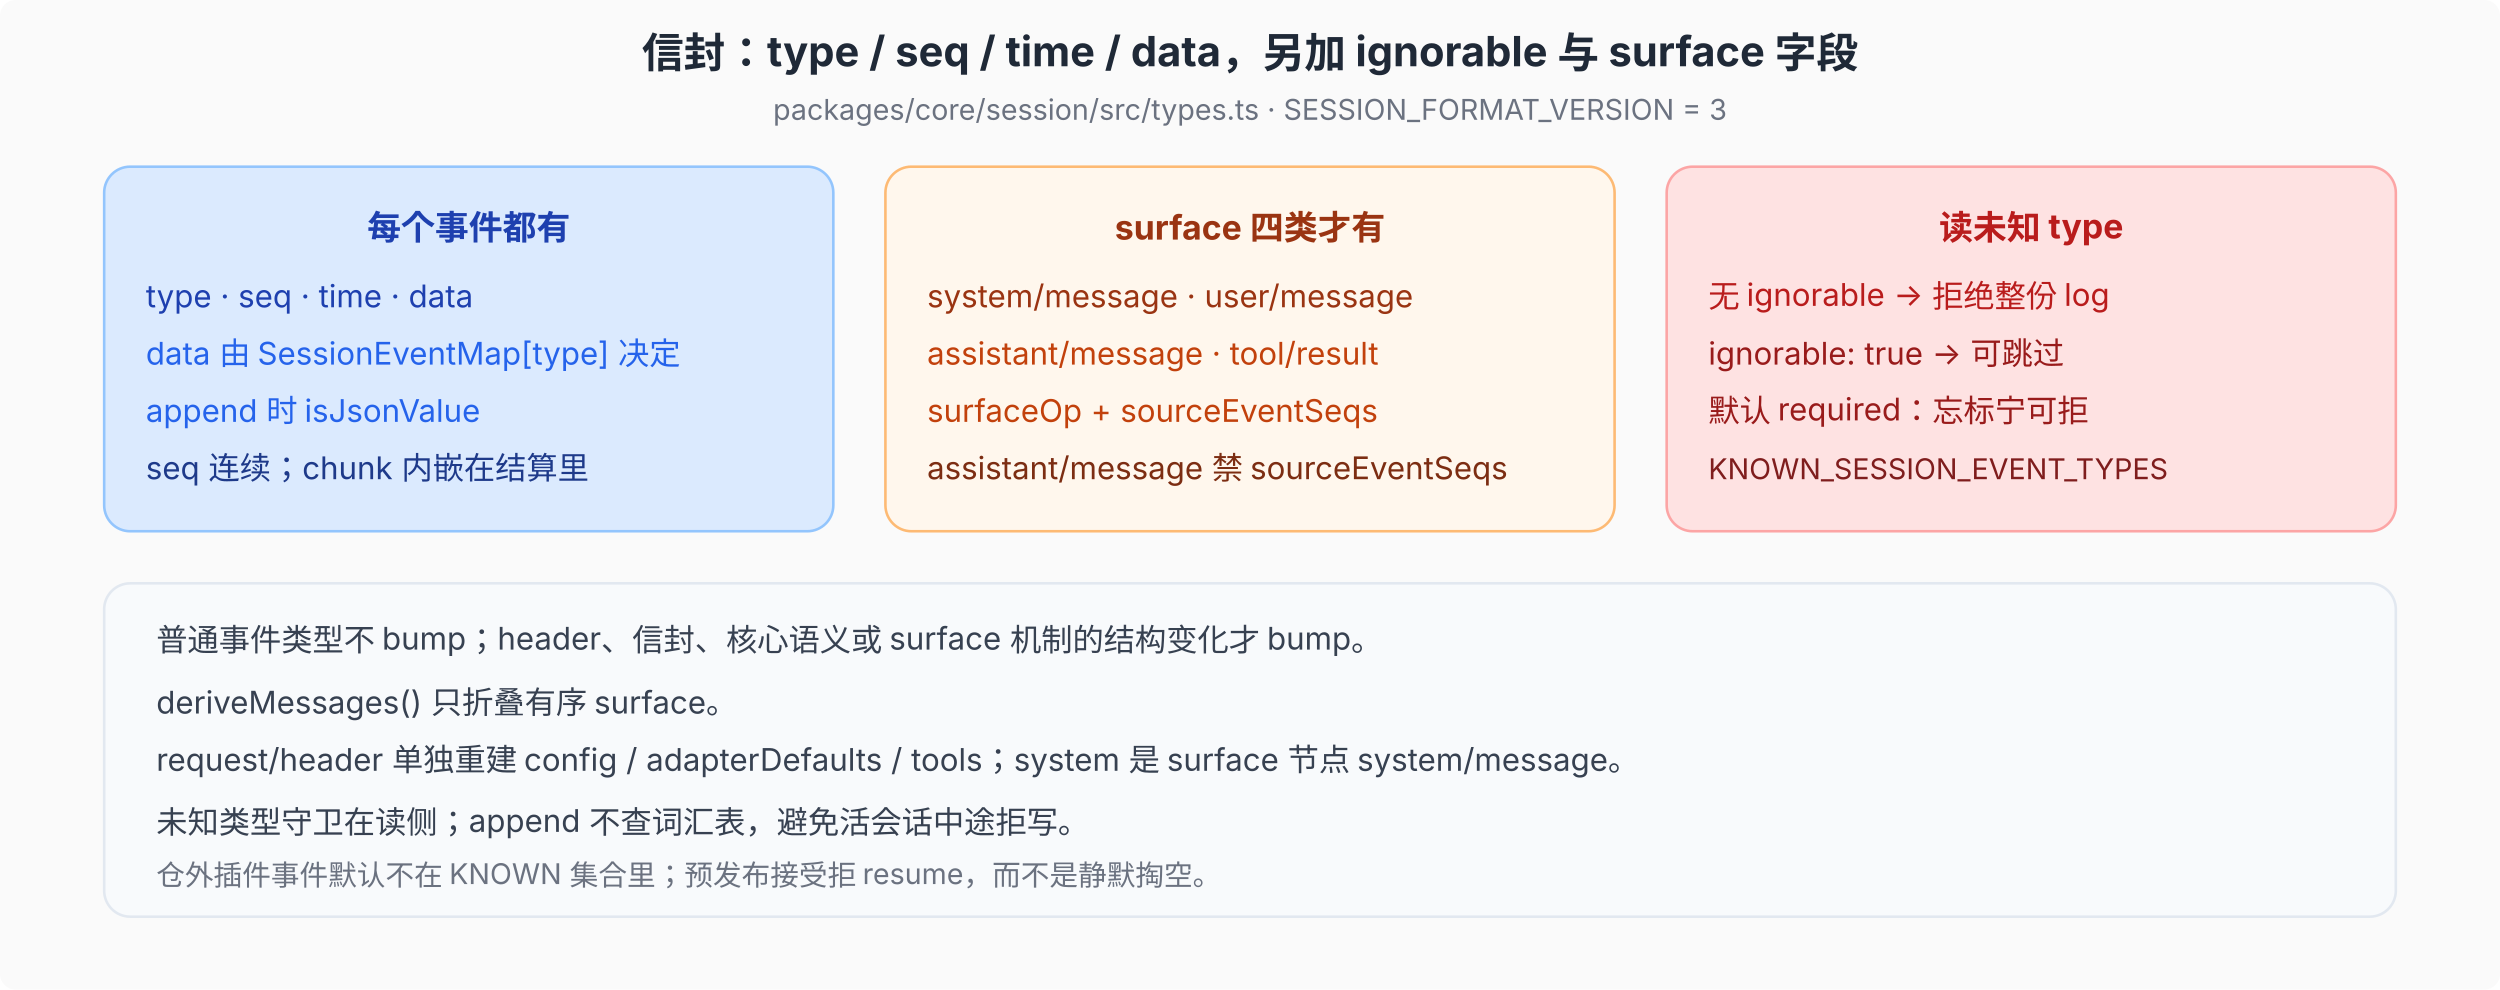
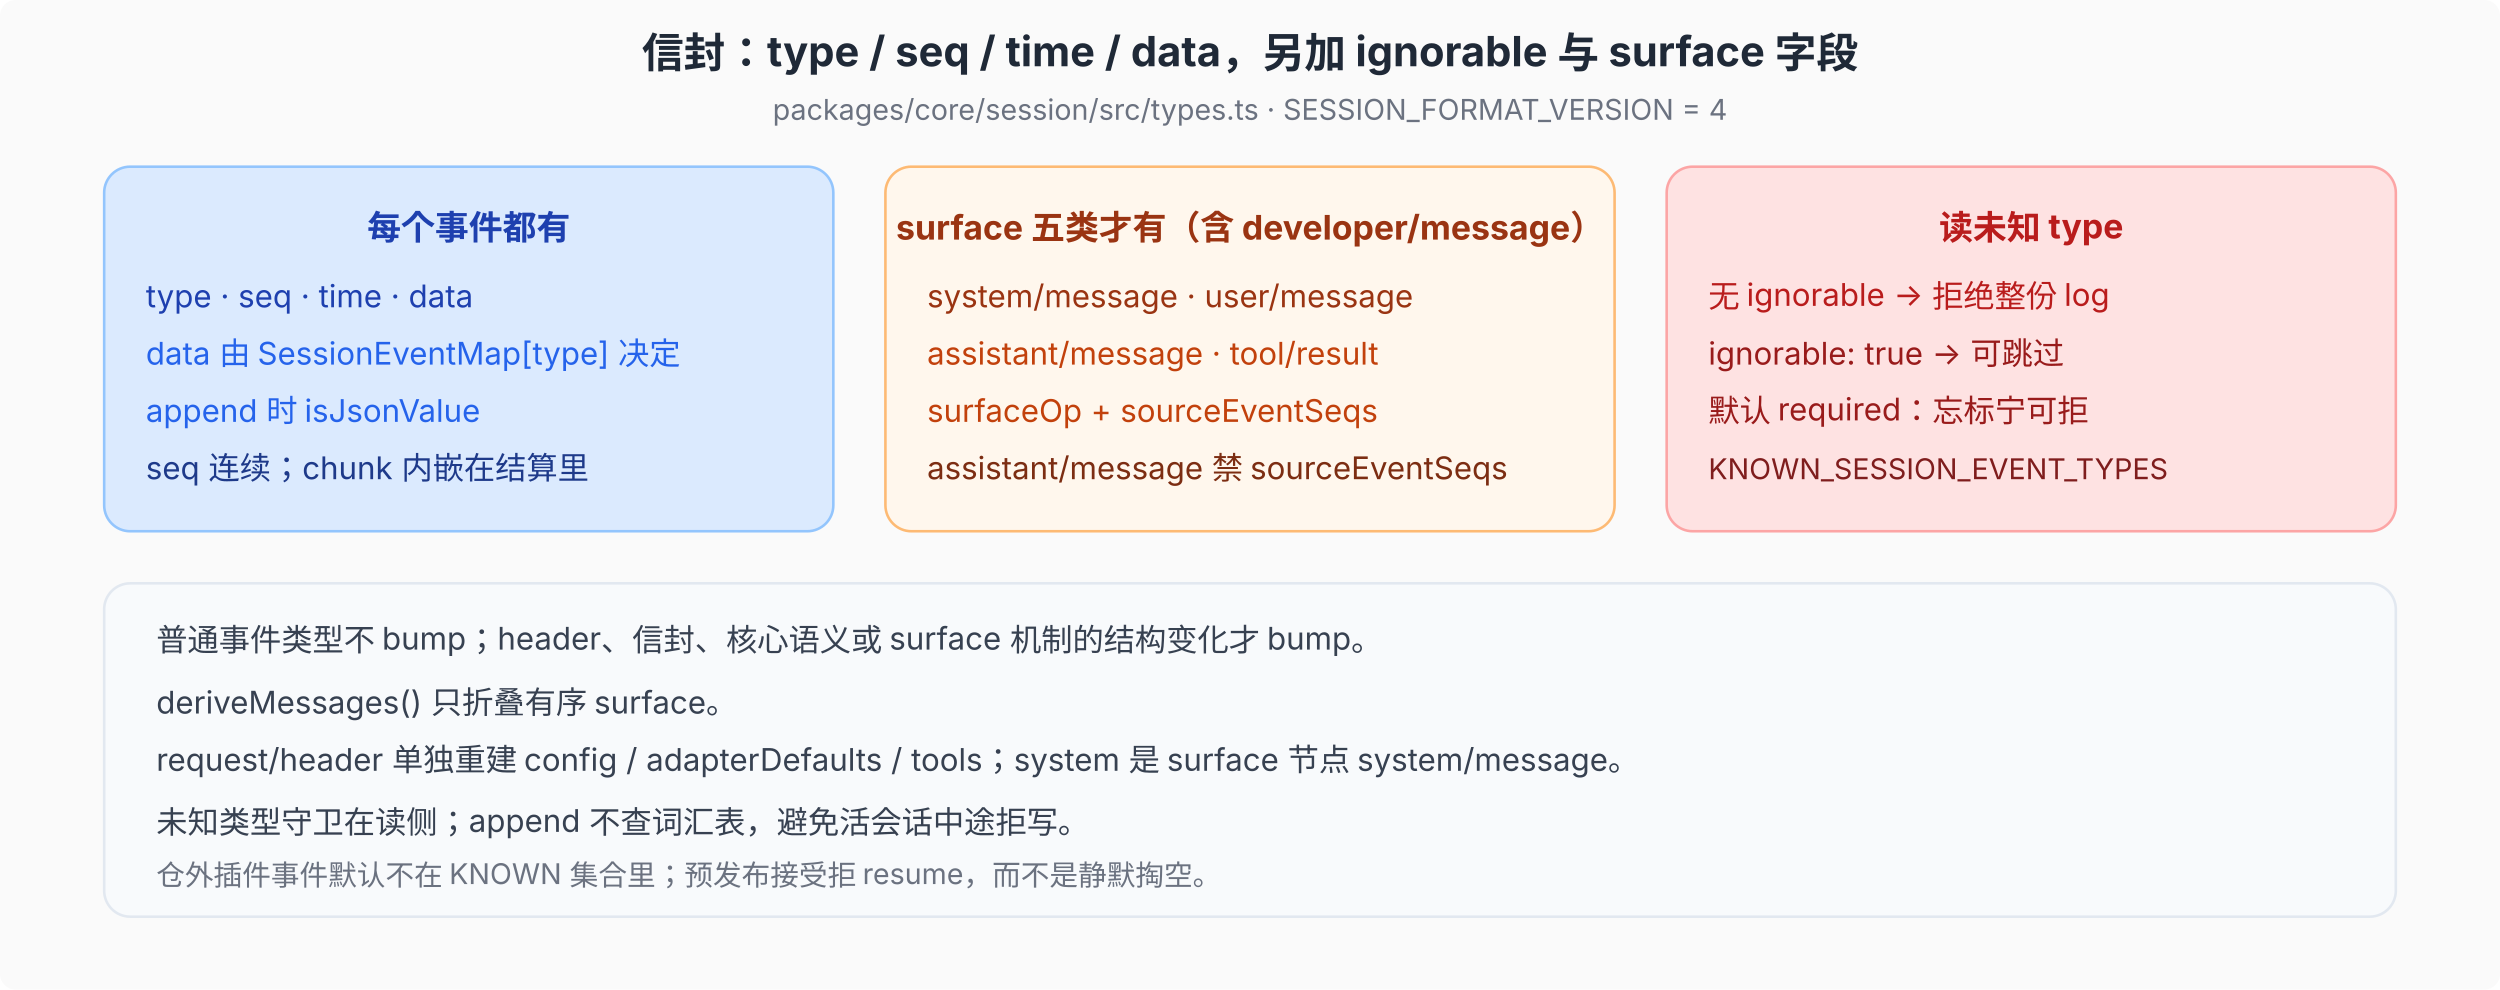
<svg xmlns="http://www.w3.org/2000/svg" viewBox="0 0 960 380" font-family="system-ui, -apple-system, 'PingFang SC', 'Noto Sans SC', sans-serif" font-size="12">
  <defs>
    <marker id="arr" markerWidth="8" markerHeight="6" refX="8" refY="3" orient="auto">
      <path d="M0,0 L8,3 L0,6 Z" fill="#4b5563" />
    </marker>
  </defs>
  <rect width="960" height="380" fill="#fafafa" rx="6" />
  <text x="480" y="26" text-anchor="middle" font-size="16" font-weight="700" fill="#1f2937">信封：type / seq / time / data，另加 ignorable 与 surface 字段</text>
-   <text x="480" y="46" text-anchor="middle" font-size="11" fill="#6b7280">packages/core/session/src/types.ts · SESSION_FORMAT_VERSION = 3</text>
+   <text x="480" y="46" text-anchor="middle" font-size="11" fill="#6b7280">packages/core/session/src/types.ts · SESSION_FORMAT_VERSION = 4</text>
  <rect x="40" y="64" width="280" height="140" rx="10" fill="#dbeafe" stroke="#93c5fd" />
  <text x="180" y="92" text-anchor="middle" font-size="13" font-weight="700" fill="#1e40af">每个事件都有</text>
  <text x="56" y="118" font-size="12" fill="#1e40af">type · seq · time · data</text>
  <text x="56" y="140" font-size="12" fill="#2563eb">data 由 SessionEventMap[type] 决定</text>
  <text x="56" y="162" font-size="12" fill="#2563eb">append 时 isJsonValue</text>
  <text x="56" y="184" font-size="12" fill="#1e3a8a">seq 连续；chunk 内嵌在结算里</text>
  <rect x="340" y="64" width="280" height="140" rx="10" fill="#fff7ed" stroke="#fdba74" />
-   <text x="480" y="92" text-anchor="middle" font-size="13" font-weight="700" fill="#9a3412">surface 四类才有</text>
+   <text x="480" y="92" text-anchor="middle" font-size="13" font-weight="700" fill="#9a3412">surface 五类才有（含 developer/message）</text>
  <text x="356" y="118" font-size="12" fill="#9a3412">system/message · user/message</text>
  <text x="356" y="140" font-size="12" fill="#c2410c">assistant/message · tool/result</text>
  <text x="356" y="162" font-size="12" fill="#c2410c">surfaceOp + sourceEventSeqs</text>
  <text x="356" y="184" font-size="12" fill="#7c2d12">assistant/message 禁 sourceEventSeqs</text>
  <rect x="640" y="64" width="280" height="140" rx="10" fill="#fee2e2" stroke="#fca5a5" />
  <text x="780" y="92" text-anchor="middle" font-size="13" font-weight="700" fill="#b91c1c">读未知 type</text>
  <text x="656" y="118" font-size="12" fill="#b91c1c">无 ignorable → 拒绝整份 log</text>
  <text x="656" y="140" font-size="12" fill="#991b1b">ignorable: true → 可跳过</text>
  <text x="656" y="162" font-size="12" fill="#991b1b">默认 required：忘标宁可拒</text>
  <text x="656" y="184" font-size="11" fill="#7f1d1d">KNOWN_SESSION_EVENT_TYPES</text>
  <rect x="40" y="224" width="880" height="128" rx="10" fill="#f8fafc" stroke="#e2e8f0" />
  <text x="60" y="250" font-size="12" fill="#374151">普通事件类型不 bump；header、信封、核心语义或 surface 机制的结构变化才 bump。</text>
  <text x="60" y="274" font-size="12" fill="#374151">deriveMessages() 只折叠有序 surface。</text>
  <text x="60" y="296" font-size="12" fill="#374151">request/header 单独重建 config / adapterDefaults / tools；system 是 surface 节点 system/message。</text>
  <text x="60" y="320" font-size="12" fill="#374151">未知类型守卫在读侧；append 不查词汇表，避免活会话中途拒写。</text>
  <text x="60" y="340" font-size="11" fill="#6b7280">仓外插件事件默认不在 KNOWN 集合里；预发布接受拒 resume，而不是静默掏空。</text>
</svg>
